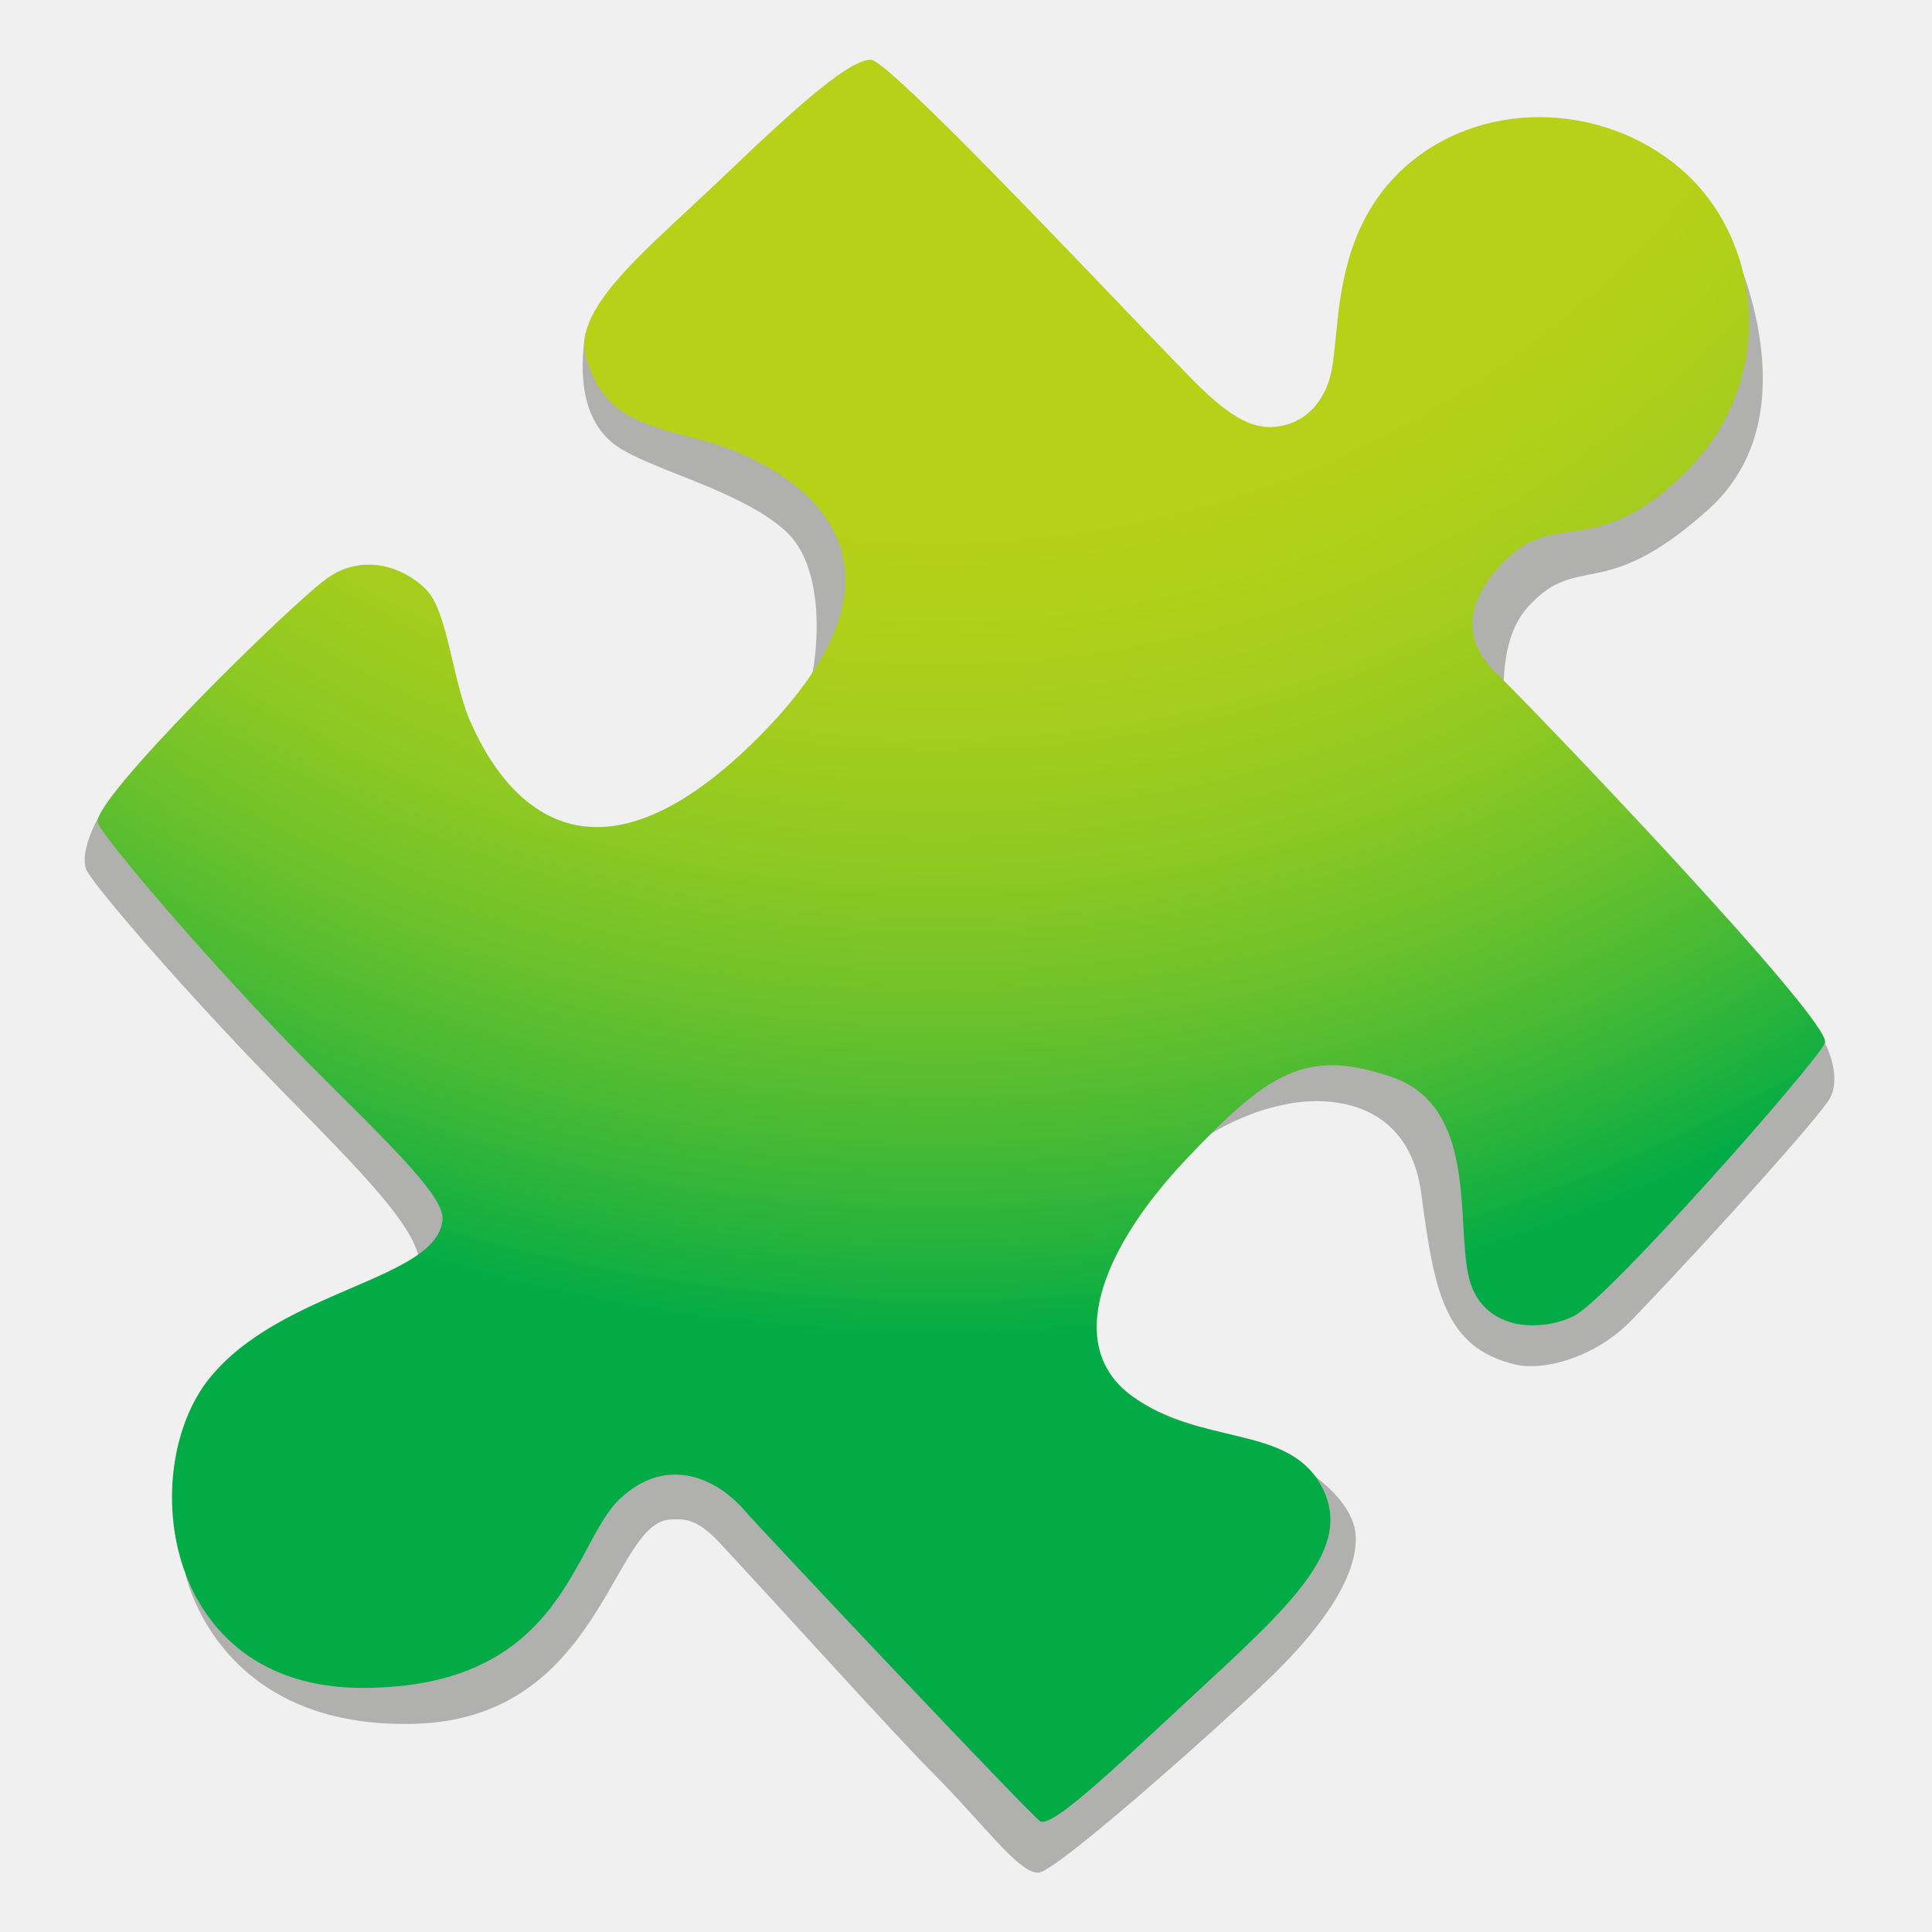
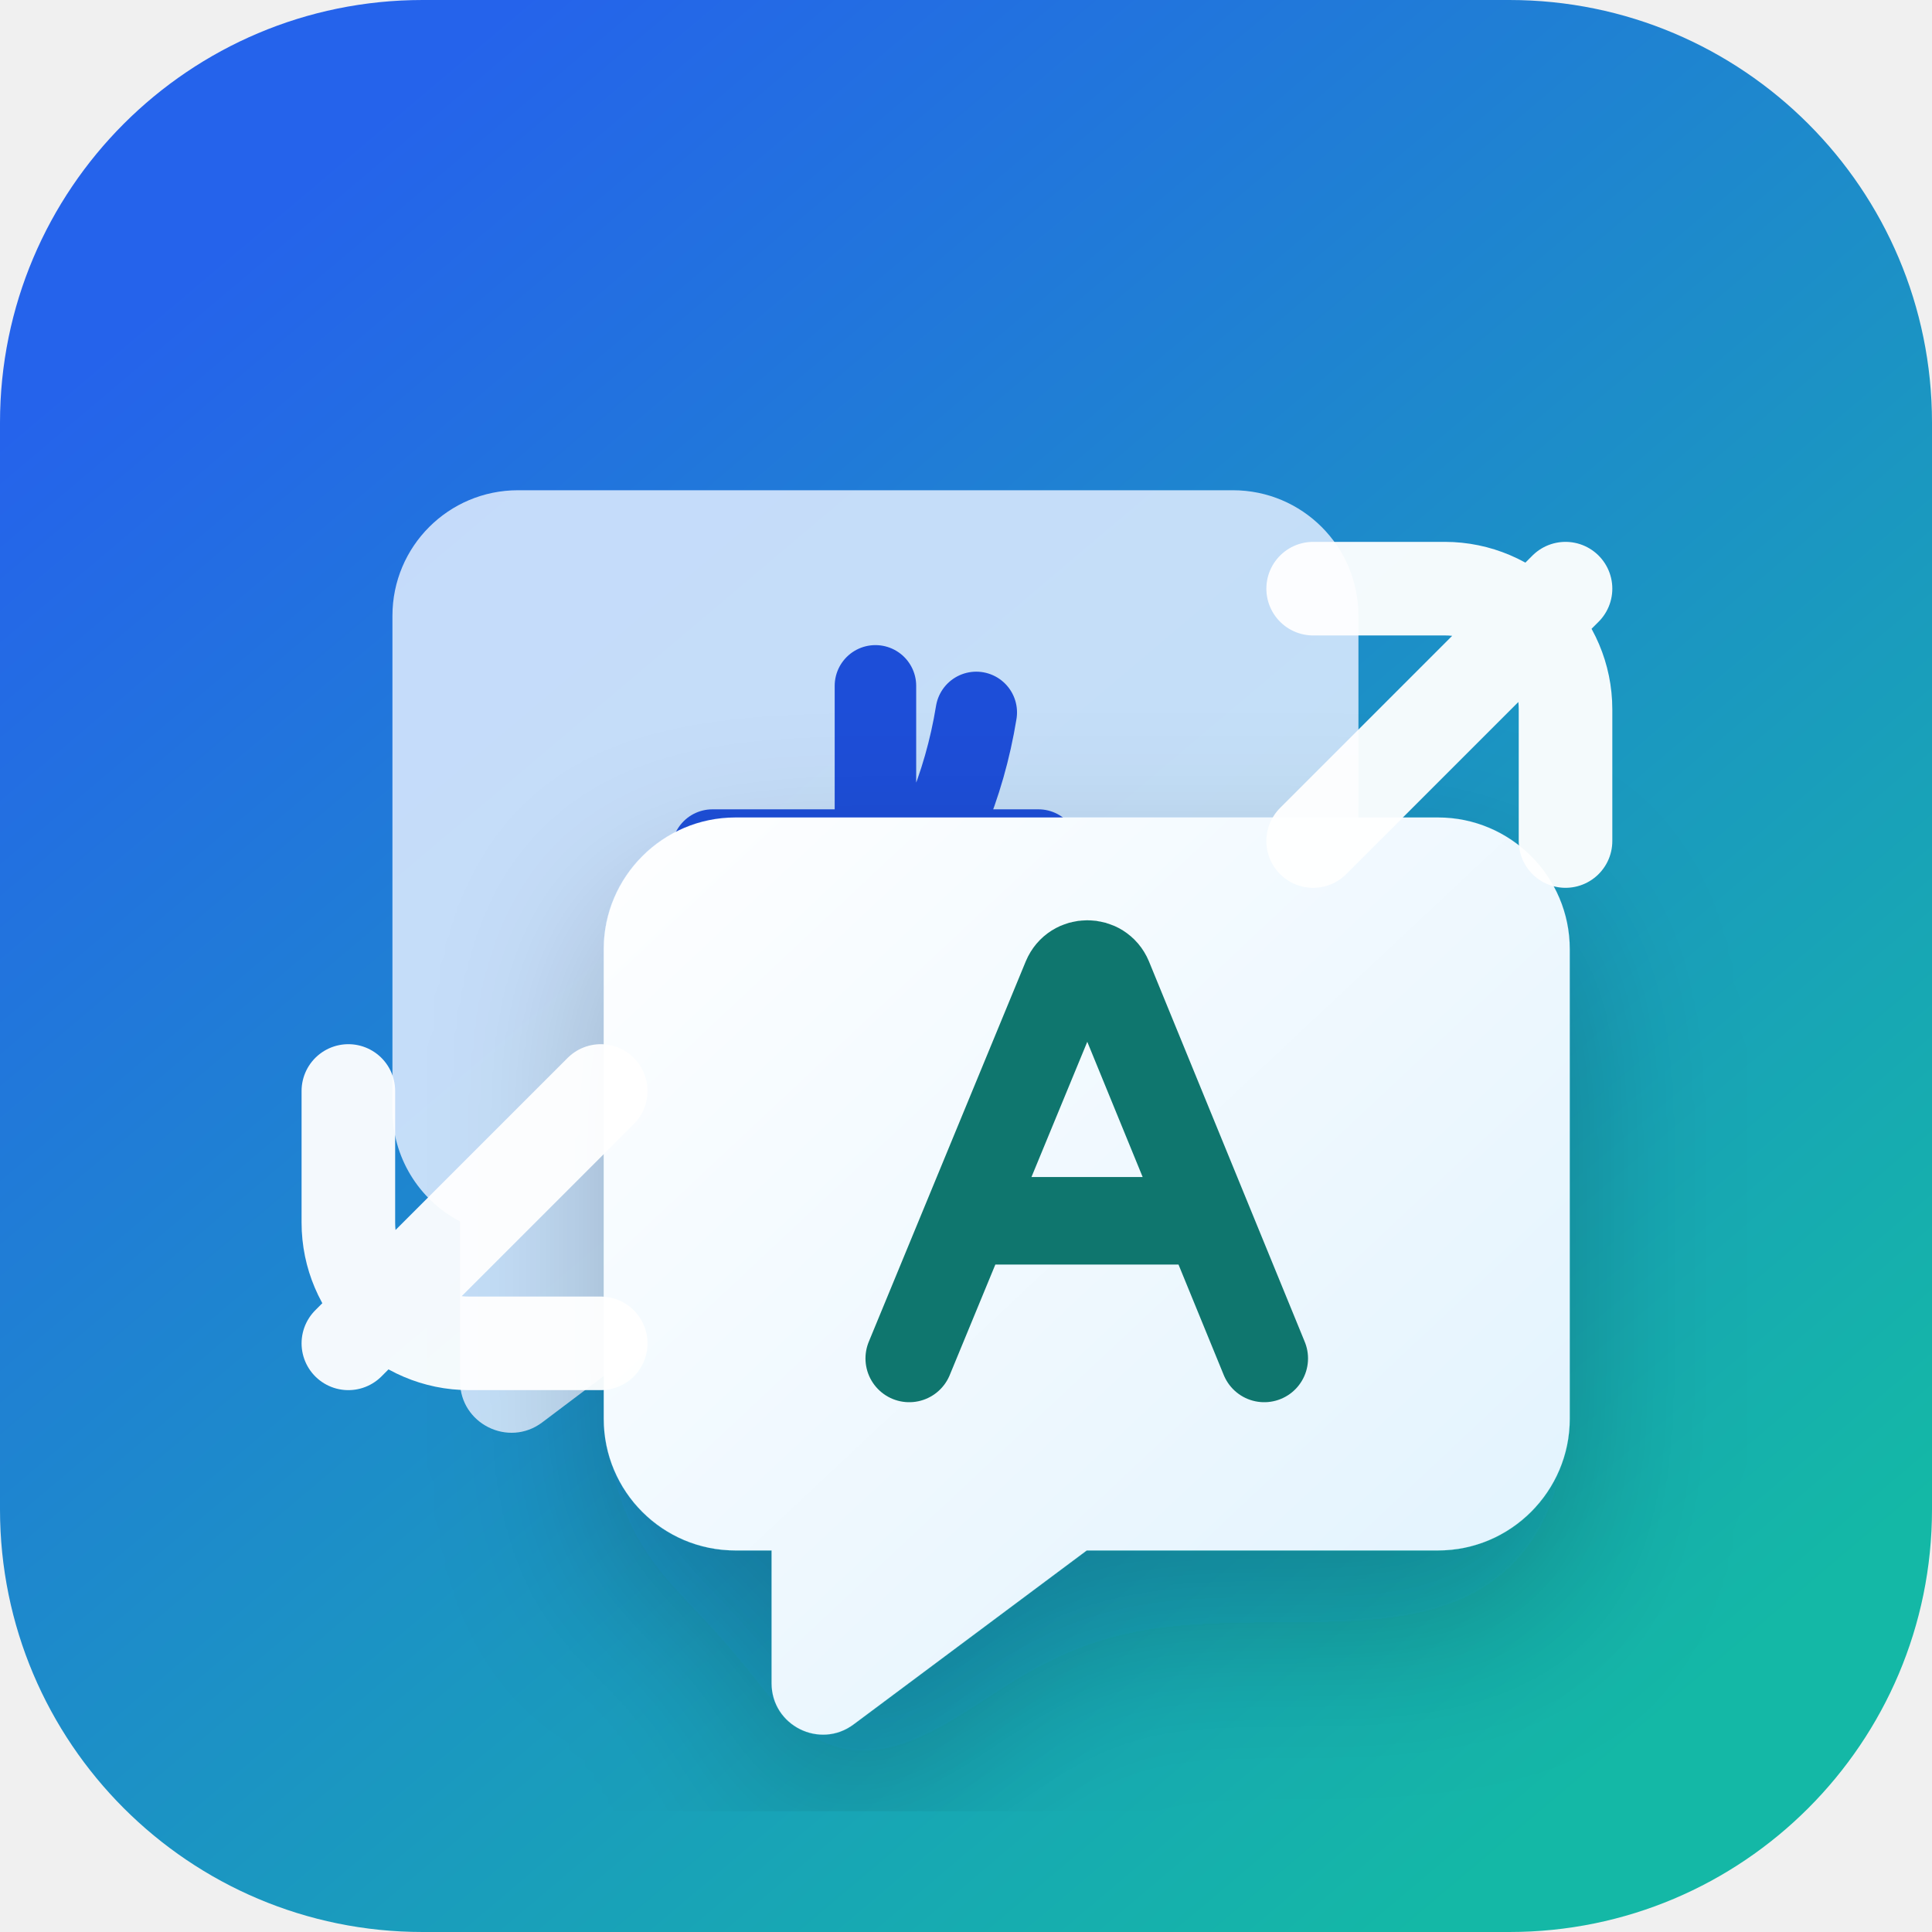
- <svg xmlns="http://www.w3.org/2000/svg" width="32" height="32" viewBox="0 0 32 32">
-   <g fill="none">
-     <path fill="#b0b0af" d="M8.185 14.95c-.105-.105-6.498-1.512-6.498-1.512s-.372.597-.265.95c.06.197 1.455 1.82 2.89 3.312c1.133 1.18 2.42 2.38 2.608 3.065c.287 1.055.317 2.747.317 2.747L3.07 26.059s.51 2.595 3.815 2.492c3.087-.095 3.248-3.365 4.228-3.383c.165-.002.392-.06.8.378c1.01 1.085 2.9 3.18 3.532 3.815c.845.845 1.445 1.69 1.762 1.655c.318-.035 2.996-2.43 3.77-3.17c.776-.74 1.48-1.62 1.48-2.36s-1.092-1.302-1.092-1.302l-6.025.704zm17.72-9.545c.105 0 2.782-1.338 2.782-1.338s1.375 2.783-.387 4.368s-2.15.688-2.995 1.62c-.645.713-.317 2.185-.317 2.185l5.237 5.035s.292.533.082.92c-.15.275-1.912 2.247-3.277 3.665c-.615.637-1.473.852-1.937.74c-1.163-.283-1.338-1.198-1.55-2.818c-.213-1.62-1.608-1.594-2.116-1.515c-1.07.17-1.767.796-1.767.796s-6.3-7.593-6.23-7.805c.07-.213.318-1.798-.422-2.465c-.74-.67-2.218-1.01-2.783-1.398c-.563-.387-.638-1.125-.535-1.84s4.658-.707 4.658-.707s7.855 4.332 7.892 4.157c.035-.185 3.665-3.6 3.665-3.6" />
-     <path fill="url(#SVGyINhveGE)" d="M22.03 6.247c.19-.695-.027-2.402 1.3-3.532c1.328-1.13 3.393-.99 4.635.197s1.442 3.42-.027 4.89c-1.47 1.47-2.148.65-2.968 1.443s-.677 1.443-.17 1.923c.51.48 5.57 5.767 5.427 6.105c-.142.337-3.59 4.24-4.154 4.522c-.566.282-1.556.255-1.753-.678c-.198-.932.142-2.797-1.273-3.28c-1.412-.48-2.035-.084-3.42 1.386s-2.007 3.08-.877 3.9s2.545.48 3.11 1.442s-.282 1.837-1.78 3.223c-1.497 1.384-2.657 2.514-2.855 2.375c-.198-.143-4.495-4.693-4.918-5.173c-.425-.48-1.245-.905-2.034-.17c-.793.735-.933 3.137-4.268 3.137S2.27 24.34 3.457 22.844c1.188-1.498 3.815-1.64 3.873-2.658c.025-.467-1.418-1.727-2.713-3.08c-1.522-1.593-2.937-3.28-2.997-3.478c-.113-.367 3.165-3.59 3.787-4.042c.623-.453 1.328-.17 1.668.197c.34.368.425 1.498.707 2.148c.283.65 1.61 3.478 4.806.255c3.165-3.195.17-4.58-.848-4.863c-1.018-.282-1.75-.375-2.035-1.412c-.225-.82 1.018-1.78 2.318-3.025S14.085.99 14.425.99s4.89 4.89 5.485 5.455s.96.707 1.385.592c.422-.11.65-.477.735-.79" />
-     <defs>
-       <radialGradient id="SVGyINhveGE" cx="0" cy="0" r="1" gradientTransform="translate(15.543 -7.075)scale(29.8062)" gradientUnits="userSpaceOnUse">
-         <stop offset=".508" stop-color="#b7d118" />
-         <stop offset=".572" stop-color="#b2d019" />
-         <stop offset=".643" stop-color="#a5cd1d" />
-         <stop offset=".717" stop-color="#8fc922" />
-         <stop offset=".793" stop-color="#70c22a" />
-         <stop offset=".871" stop-color="#48ba34" />
-         <stop offset=".949" stop-color="#18b040" />
-         <stop offset=".981" stop-color="#02ab46" />
-       </radialGradient>
-     </defs>
+ <svg xmlns="http://www.w3.org/2000/svg" width="32" height="32" viewBox="0 0 32 32" fill="none">
+   <defs>
+     <linearGradient id="bg" x1="5" y1="3" x2="27" y2="29" gradientUnits="userSpaceOnUse">
+       <stop stop-color="#2563eb" />
+       <stop offset="1" stop-color="#14b8a6" />
+     </linearGradient>
+     <linearGradient id="front" x1="12" y1="11" x2="27" y2="27" gradientUnits="userSpaceOnUse">
+       <stop stop-color="#ffffff" />
+       <stop offset="1" stop-color="#e0f2fe" />
+     </linearGradient>
+     <filter id="shadow" x="3" y="3" width="27" height="27" color-interpolation-filters="sRGB" filterUnits="userSpaceOnUse">
+       <feDropShadow dx="0" dy="1.2" stdDeviation="1.4" flood-color="#0f172a" flood-opacity=".22" />
+     </filter>
+   </defs>
+   <rect width="32" height="32" rx="7" fill="url(#bg)" />
+   <path d="M6.5 10.2c0-1.15.93-2.08 2.08-2.08h11.84c1.15 0 2.08.93 2.08 2.08v8.1c0 1.15-.93 2.08-2.08 2.08H13.2l-4.22 3.18c-.56.42-1.36.02-1.36-.68v-2.65a2.08 2.08 0 0 1-1.12-1.85v-8.18z" fill="#dbeafe" opacity=".88" />
+   <path d="M11.8 14.08h5.4M14.5 11.36v5.88M12.35 17.08c1.92-.86 3.42-2.82 3.82-5.28" stroke="#1d4ed8" stroke-width="1.35" stroke-linecap="round" stroke-linejoin="round" />
+   <g filter="url(#shadow)">
+     <path d="M10 15.72c0-1.2.98-2.18 2.18-2.18h11.64c1.2 0 2.18.98 2.18 2.18v7.78c0 1.2-.98 2.18-2.18 2.18H18l-3.86 2.88c-.56.42-1.36.02-1.36-.68v-2.2h-.6A2.18 2.18 0 0 1 10 23.5v-7.78z" fill="url(#front)" />
  </g>
+   <path d="M15.06 22.5l2.6-6.3c.13-.31.57-.31.7 0l2.58 6.3M16.05 20.22h3.88" stroke="#0f766e" stroke-width="1.45" stroke-linecap="round" stroke-linejoin="round" />
+   <path d="M21.75 9.75h2.18c1.1 0 2 .9 2 2v2.18M25.93 9.75l-4.18 4.18" stroke="#ffffff" stroke-width="1.55" stroke-linecap="round" stroke-linejoin="round" opacity=".95" />
+   <path d="M9.95 22.25H7.77c-1.1 0-2-.9-2-2v-2.18M5.77 22.25l4.18-4.18" stroke="#ffffff" stroke-width="1.55" stroke-linecap="round" stroke-linejoin="round" opacity=".95" />
</svg>
